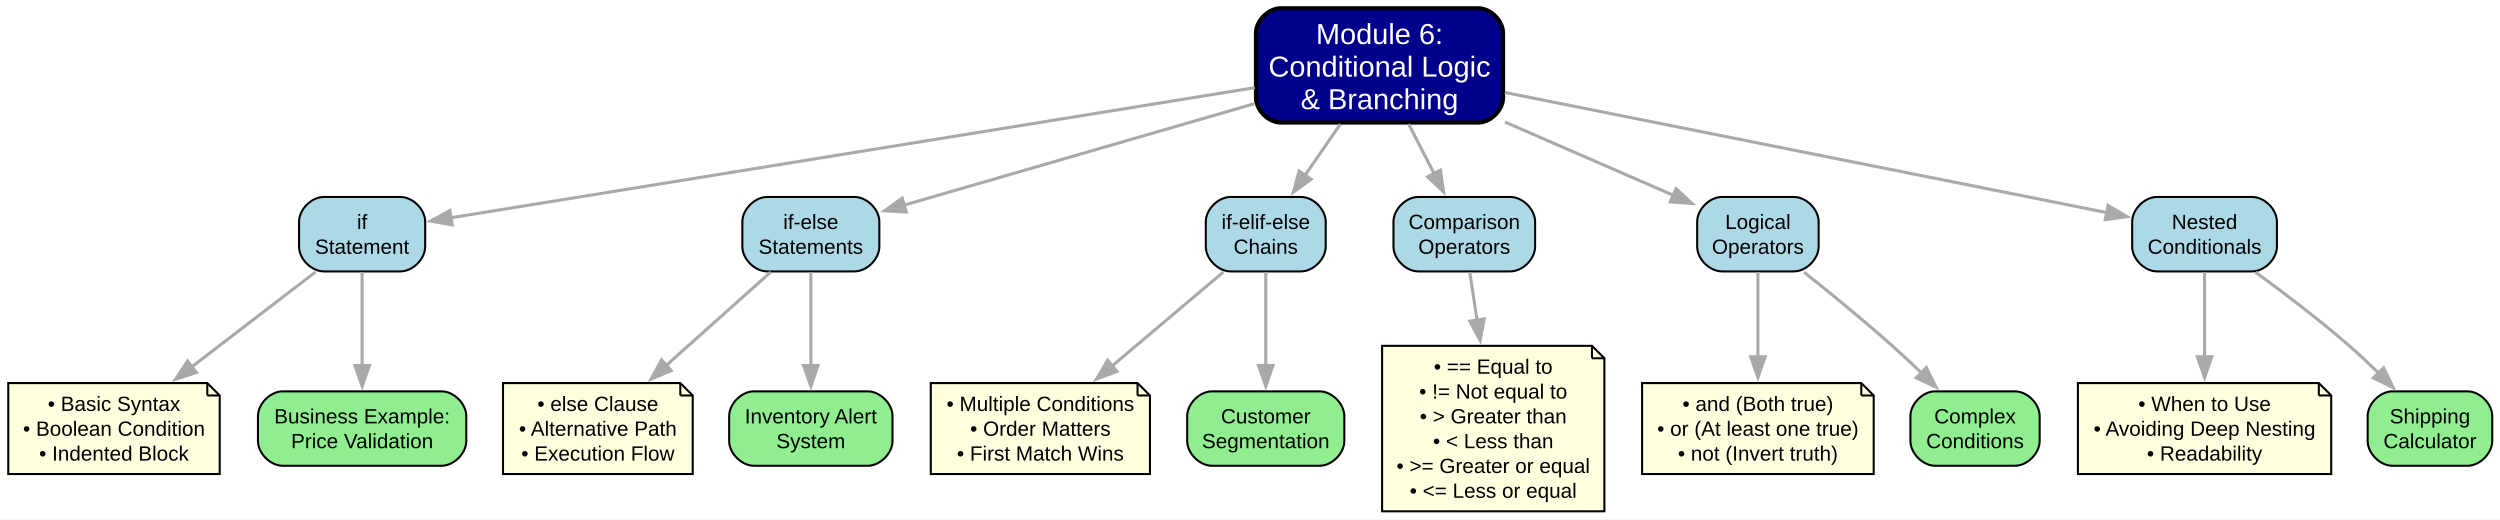
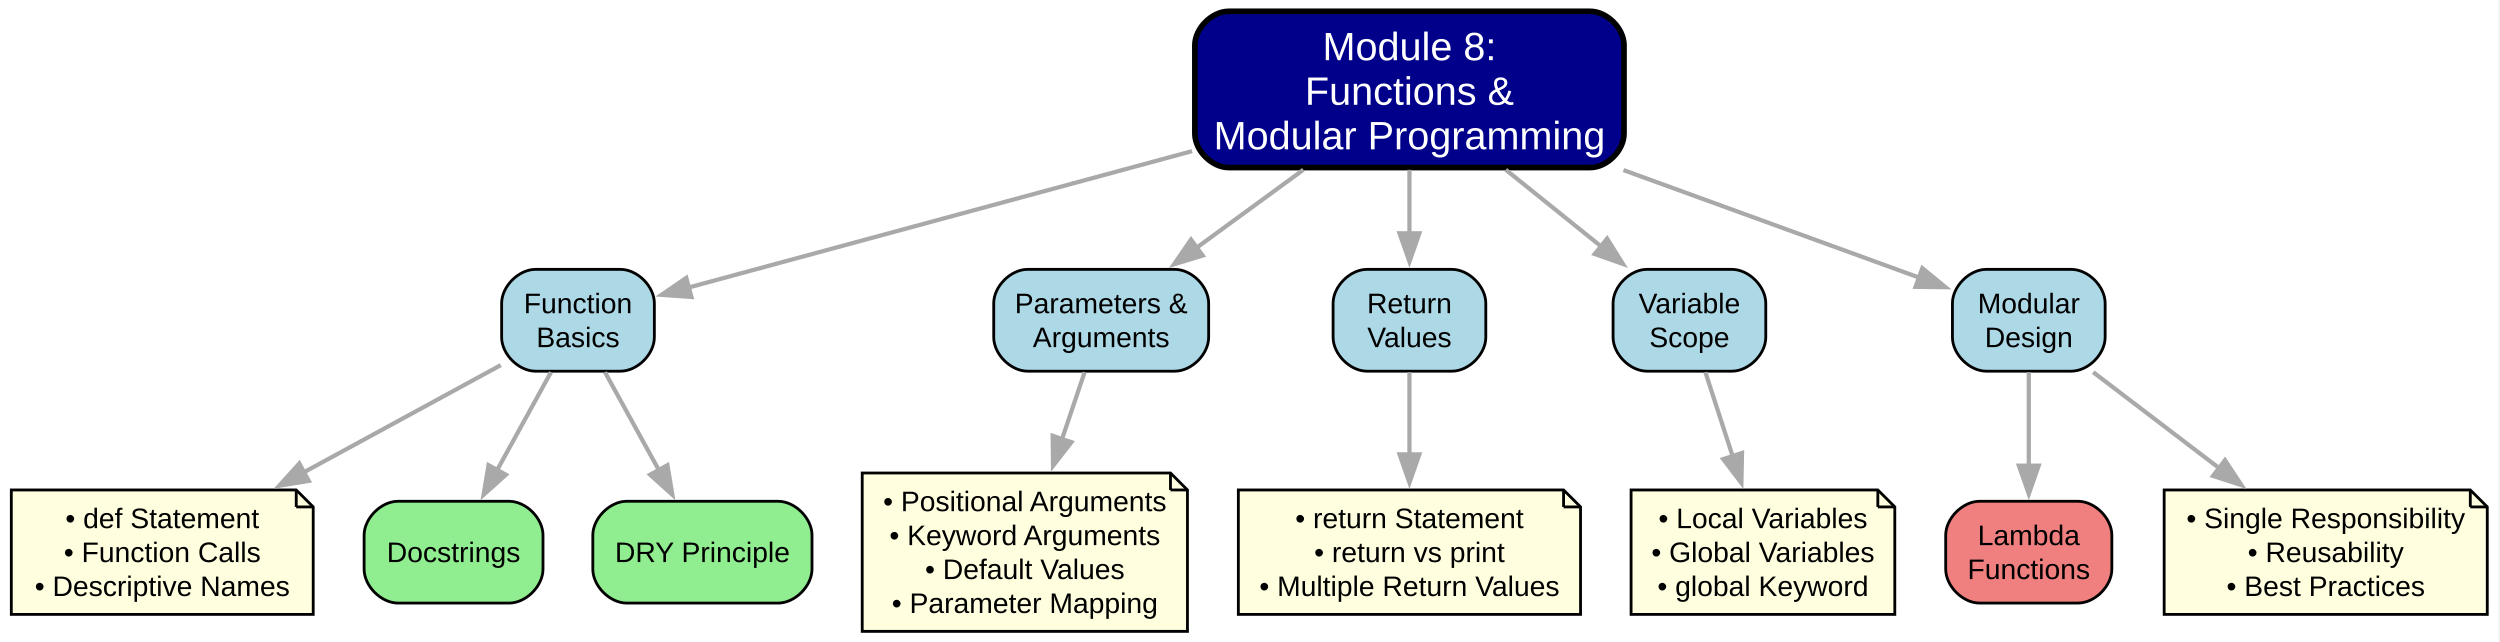
- <svg xmlns="http://www.w3.org/2000/svg" width="1209pt" height="251pt" viewBox="0.00 0.00 1209.00 251.00">
-   <g id="graph0" class="graph" transform="scale(1 1) rotate(0) translate(4 247.25)">
-     <polygon fill="white" stroke="none" points="-4,4 -4,-247.25 1205.25,-247.25 1205.25,4 -4,4" />
+ <svg xmlns="http://www.w3.org/2000/svg" width="884pt" height="227pt" viewBox="0.00 0.00 884.00 227.00">
+   <g id="graph0" class="graph" transform="scale(1 1) rotate(0) translate(4 223.25)">
+     <polygon fill="white" stroke="none" points="-4,4 -4,-223.25 879.5,-223.25 879.5,4 -4,4" />
    <g id="node1" class="node">
-       <path fill="darkblue" stroke="black" stroke-width="2" d="M710.88,-243.25C710.88,-243.25 615.38,-243.25 615.38,-243.25 609.38,-243.25 603.38,-237.25 603.38,-231.25 603.38,-231.25 603.38,-200 603.38,-200 603.38,-194 609.38,-188 615.38,-188 615.38,-188 710.88,-188 710.88,-188 716.88,-188 722.88,-194 722.88,-200 722.88,-200 722.88,-231.25 722.88,-231.25 722.88,-237.25 716.88,-243.25 710.88,-243.25" />
-       <text xml:space="preserve" text-anchor="middle" x="663.12" y="-225.95" font-family="Arial" font-size="14.00" fill="white">Module 6:</text>
-       <text xml:space="preserve" text-anchor="middle" x="663.12" y="-210.2" font-family="Arial" font-size="14.00" fill="white">Conditional Logic</text>
-       <text xml:space="preserve" text-anchor="middle" x="663.12" y="-194.45" font-family="Arial" font-size="14.00" fill="white">&amp; Branching</text>
+       <path fill="darkblue" stroke="black" stroke-width="2" d="M558.25,-219.25C558.25,-219.25 430.5,-219.25 430.5,-219.25 424.5,-219.25 418.5,-213.25 418.5,-207.25 418.5,-207.25 418.5,-176 418.5,-176 418.5,-170 424.5,-164 430.5,-164 430.5,-164 558.25,-164 558.25,-164 564.25,-164 570.25,-170 570.25,-176 570.25,-176 570.25,-207.25 570.25,-207.25 570.25,-213.25 564.25,-219.25 558.25,-219.25" />
+       <text xml:space="preserve" text-anchor="middle" x="494.38" y="-201.95" font-family="Arial" font-size="14.00" fill="white">Module 8:</text>
+       <text xml:space="preserve" text-anchor="middle" x="494.38" y="-186.2" font-family="Arial" font-size="14.00" fill="white">Functions &amp;</text>
+       <text xml:space="preserve" text-anchor="middle" x="494.38" y="-170.45" font-family="Arial" font-size="14.00" fill="white">Modular Programming</text>
    </g>
    <g id="node2" class="node">
-       <path fill="lightblue" stroke="black" d="M189.62,-152C189.62,-152 152.62,-152 152.62,-152 146.62,-152 140.62,-146 140.62,-140 140.62,-140 140.62,-128 140.62,-128 140.62,-122 146.62,-116 152.62,-116 152.62,-116 189.62,-116 189.62,-116 195.62,-116 201.62,-122 201.62,-128 201.62,-128 201.62,-140 201.62,-140 201.62,-146 195.62,-152 189.62,-152" />
-       <text xml:space="preserve" text-anchor="middle" x="171.12" y="-136.5" font-family="Arial" font-size="10.00">if</text>
-       <text xml:space="preserve" text-anchor="middle" x="171.12" y="-124.5" font-family="Arial" font-size="10.00">Statement</text>
+       <path fill="lightblue" stroke="black" d="M215.38,-128C215.38,-128 185.38,-128 185.38,-128 179.38,-128 173.38,-122 173.38,-116 173.38,-116 173.38,-104 173.38,-104 173.38,-98 179.38,-92 185.38,-92 185.38,-92 215.38,-92 215.38,-92 221.38,-92 227.38,-98 227.38,-104 227.38,-104 227.38,-116 227.38,-116 227.38,-122 221.38,-128 215.38,-128" />
+       <text xml:space="preserve" text-anchor="middle" x="200.38" y="-112.5" font-family="Arial" font-size="10.00">Function</text>
+       <text xml:space="preserve" text-anchor="middle" x="200.38" y="-100.5" font-family="Arial" font-size="10.00">Basics</text>
    </g>
    <g id="edge1" class="edge">
-       <path fill="none" stroke="darkgray" stroke-width="1.5" d="M602.8,-204.86C501.93,-188.54 301.5,-156.1 213.84,-141.91" />
-       <polygon fill="darkgray" stroke="darkgray" stroke-width="1.5" points="214.67,-138.5 204.24,-140.36 213.55,-145.41 214.67,-138.5" />
+       <path fill="none" stroke="darkgray" stroke-width="1.5" d="M417.51,-169.81C360.32,-154.32 284.62,-133.82 239.37,-121.56" />
+       <polygon fill="darkgray" stroke="darkgray" stroke-width="1.5" points="240.49,-118.24 229.92,-119 238.66,-125 240.49,-118.24" />
    </g>
    <g id="node3" class="node">
-       <path fill="lightblue" stroke="black" d="M409.25,-152C409.25,-152 367,-152 367,-152 361,-152 355,-146 355,-140 355,-140 355,-128 355,-128 355,-122 361,-116 367,-116 367,-116 409.25,-116 409.25,-116 415.25,-116 421.25,-122 421.25,-128 421.25,-128 421.25,-140 421.25,-140 421.25,-146 415.25,-152 409.25,-152" />
-       <text xml:space="preserve" text-anchor="middle" x="388.12" y="-136.5" font-family="Arial" font-size="10.00">if-else</text>
-       <text xml:space="preserve" text-anchor="middle" x="388.12" y="-124.5" font-family="Arial" font-size="10.00">Statements</text>
+       <path fill="lightblue" stroke="black" d="M411.38,-128C411.38,-128 359.38,-128 359.38,-128 353.38,-128 347.38,-122 347.38,-116 347.38,-116 347.38,-104 347.38,-104 347.38,-98 353.38,-92 359.38,-92 359.38,-92 411.38,-92 411.38,-92 417.38,-92 423.38,-98 423.38,-104 423.38,-104 423.38,-116 423.38,-116 423.38,-122 417.38,-128 411.38,-128" />
+       <text xml:space="preserve" text-anchor="middle" x="385.38" y="-112.5" font-family="Arial" font-size="10.00">Parameters &amp;</text>
+       <text xml:space="preserve" text-anchor="middle" x="385.38" y="-100.5" font-family="Arial" font-size="10.00">Arguments</text>
    </g>
    <g id="edge2" class="edge">
-       <path fill="none" stroke="darkgray" stroke-width="1.5" d="M602.43,-197.05C551.32,-182.25 479.37,-161.42 433.23,-148.06" />
-       <polygon fill="darkgray" stroke="darkgray" stroke-width="1.5" points="434.28,-144.72 423.7,-145.3 432.33,-151.44 434.28,-144.72" />
+       <path fill="none" stroke="darkgray" stroke-width="1.5" d="M456.86,-163.22C444.55,-154.23 430.94,-144.29 418.94,-135.52" />
+       <polygon fill="darkgray" stroke="darkgray" stroke-width="1.5" points="421.27,-132.89 411.13,-129.81 417.14,-138.54 421.27,-132.89" />
    </g>
    <g id="node4" class="node">
-       <path fill="lightblue" stroke="black" d="M625.12,-152C625.12,-152 591.12,-152 591.12,-152 585.12,-152 579.12,-146 579.12,-140 579.12,-140 579.12,-128 579.12,-128 579.12,-122 585.12,-116 591.12,-116 591.12,-116 625.12,-116 625.12,-116 631.12,-116 637.12,-122 637.12,-128 637.12,-128 637.12,-140 637.12,-140 637.12,-146 631.12,-152 625.12,-152" />
-       <text xml:space="preserve" text-anchor="middle" x="608.12" y="-136.5" font-family="Arial" font-size="10.00">if-elif-else</text>
-       <text xml:space="preserve" text-anchor="middle" x="608.12" y="-124.5" font-family="Arial" font-size="10.00">Chains</text>
+       <path fill="lightblue" stroke="black" d="M509.38,-128C509.38,-128 479.38,-128 479.38,-128 473.38,-128 467.38,-122 467.38,-116 467.38,-116 467.38,-104 467.38,-104 467.38,-98 473.38,-92 479.38,-92 479.38,-92 509.38,-92 509.38,-92 515.38,-92 521.38,-98 521.38,-104 521.38,-104 521.38,-116 521.38,-116 521.38,-122 515.38,-128 509.38,-128" />
+       <text xml:space="preserve" text-anchor="middle" x="494.38" y="-112.5" font-family="Arial" font-size="10.00">Return</text>
+       <text xml:space="preserve" text-anchor="middle" x="494.38" y="-100.5" font-family="Arial" font-size="10.00">Values</text>
    </g>
    <g id="edge3" class="edge">
-       <path fill="none" stroke="darkgray" stroke-width="1.5" d="M644.2,-187.22C638.67,-179.22 632.62,-170.46 627.09,-162.45" />
-       <polygon fill="darkgray" stroke="darkgray" stroke-width="1.5" points="630.05,-160.58 621.49,-154.34 624.29,-164.56 630.05,-160.58" />
+       <path fill="none" stroke="darkgray" stroke-width="1.5" d="M494.38,-163.22C494.38,-155.93 494.38,-148.03 494.38,-140.63" />
+       <polygon fill="darkgray" stroke="darkgray" stroke-width="1.5" points="497.88,-140.74 494.38,-130.74 490.88,-140.74 497.88,-140.74" />
    </g>
    <g id="node5" class="node">
-       <path fill="lightblue" stroke="black" d="M726.38,-152C726.38,-152 681.88,-152 681.88,-152 675.88,-152 669.88,-146 669.88,-140 669.88,-140 669.88,-128 669.88,-128 669.88,-122 675.88,-116 681.88,-116 681.88,-116 726.38,-116 726.38,-116 732.38,-116 738.38,-122 738.38,-128 738.38,-128 738.38,-140 738.38,-140 738.38,-146 732.38,-152 726.38,-152" />
-       <text xml:space="preserve" text-anchor="middle" x="704.12" y="-136.5" font-family="Arial" font-size="10.00">Comparison</text>
-       <text xml:space="preserve" text-anchor="middle" x="704.12" y="-124.5" font-family="Arial" font-size="10.00">Operators</text>
+       <path fill="lightblue" stroke="black" d="M608.38,-128C608.38,-128 578.38,-128 578.38,-128 572.38,-128 566.38,-122 566.38,-116 566.38,-116 566.38,-104 566.38,-104 566.38,-98 572.38,-92 578.38,-92 578.38,-92 608.38,-92 608.38,-92 614.38,-92 620.38,-98 620.38,-104 620.38,-104 620.38,-116 620.38,-116 620.38,-122 614.38,-128 608.38,-128" />
+       <text xml:space="preserve" text-anchor="middle" x="593.38" y="-112.5" font-family="Arial" font-size="10.00">Variable</text>
+       <text xml:space="preserve" text-anchor="middle" x="593.38" y="-100.5" font-family="Arial" font-size="10.00">Scope</text>
    </g>
    <g id="edge4" class="edge">
-       <path fill="none" stroke="darkgray" stroke-width="1.5" d="M677.23,-187.22C681.22,-179.49 685.56,-171.05 689.57,-163.27" />
-       <polygon fill="darkgray" stroke="darkgray" stroke-width="1.5" points="692.62,-164.99 694.09,-154.49 686.4,-161.78 692.62,-164.99" />
+       <path fill="none" stroke="darkgray" stroke-width="1.5" d="M528.45,-163.22C539.41,-154.41 551.49,-144.69 562.23,-136.05" />
+       <polygon fill="darkgray" stroke="darkgray" stroke-width="1.5" points="564.28,-138.89 569.88,-129.9 559.89,-133.44 564.28,-138.89" />
    </g>
    <g id="node6" class="node">
-       <path fill="lightblue" stroke="black" d="M863.5,-152C863.5,-152 828.75,-152 828.75,-152 822.75,-152 816.75,-146 816.75,-140 816.75,-140 816.75,-128 816.75,-128 816.75,-122 822.75,-116 828.75,-116 828.75,-116 863.5,-116 863.5,-116 869.5,-116 875.5,-122 875.5,-128 875.5,-128 875.5,-140 875.5,-140 875.5,-146 869.5,-152 863.5,-152" />
-       <text xml:space="preserve" text-anchor="middle" x="846.12" y="-136.5" font-family="Arial" font-size="10.00">Logical</text>
-       <text xml:space="preserve" text-anchor="middle" x="846.12" y="-124.5" font-family="Arial" font-size="10.00">Operators</text>
+       <path fill="lightblue" stroke="black" d="M728.38,-128C728.38,-128 698.38,-128 698.38,-128 692.38,-128 686.38,-122 686.38,-116 686.38,-116 686.38,-104 686.38,-104 686.38,-98 692.38,-92 698.38,-92 698.38,-92 728.38,-92 728.38,-92 734.38,-92 740.38,-98 740.38,-104 740.38,-104 740.38,-116 740.38,-116 740.38,-122 734.38,-128 728.38,-128" />
+       <text xml:space="preserve" text-anchor="middle" x="713.38" y="-112.5" font-family="Arial" font-size="10.00">Modular</text>
+       <text xml:space="preserve" text-anchor="middle" x="713.38" y="-100.5" font-family="Arial" font-size="10.00">Design</text>
    </g>
    <g id="edge5" class="edge">
-       <path fill="none" stroke="darkgray" stroke-width="1.5" d="M723.81,-188.22C750.54,-176.59 781.25,-163.23 805.21,-152.8" />
-       <polygon fill="darkgray" stroke="darkgray" stroke-width="1.5" points="806.53,-156.05 814.3,-148.85 803.73,-149.63 806.53,-156.05" />
+       <path fill="none" stroke="darkgray" stroke-width="1.5" d="M570.05,-163.11C605.36,-150.27 645.89,-135.54 674.81,-125.02" />
+       <polygon fill="darkgray" stroke="darkgray" stroke-width="1.5" points="675.73,-128.41 683.93,-121.71 673.34,-121.83 675.73,-128.41" />
    </g>
    <g id="node7" class="node">
-       <path fill="lightblue" stroke="black" d="M1085.12,-152C1085.12,-152 1039.12,-152 1039.12,-152 1033.12,-152 1027.12,-146 1027.12,-140 1027.12,-140 1027.12,-128 1027.12,-128 1027.12,-122 1033.12,-116 1039.12,-116 1039.12,-116 1085.12,-116 1085.12,-116 1091.12,-116 1097.12,-122 1097.12,-128 1097.12,-128 1097.12,-140 1097.12,-140 1097.12,-146 1091.12,-152 1085.12,-152" />
-       <text xml:space="preserve" text-anchor="middle" x="1062.12" y="-136.5" font-family="Arial" font-size="10.00">Nested</text>
-       <text xml:space="preserve" text-anchor="middle" x="1062.12" y="-124.5" font-family="Arial" font-size="10.00">Conditionals</text>
+       <polygon fill="lightyellow" stroke="black" points="100.75,-50 0,-50 0,-6 106.75,-6 106.75,-44 100.75,-50" />
+       <polyline fill="none" stroke="black" points="100.75,-50 100.75,-44" />
+       <polyline fill="none" stroke="black" points="106.75,-44 100.75,-44" />
+       <text xml:space="preserve" text-anchor="middle" x="53.38" y="-36.5" font-family="Arial" font-size="10.00">• def Statement</text>
+       <text xml:space="preserve" text-anchor="middle" x="53.38" y="-24.5" font-family="Arial" font-size="10.00">• Function Calls</text>
+       <text xml:space="preserve" text-anchor="middle" x="53.38" y="-12.5" font-family="Arial" font-size="10.00">• Descriptive Names</text>
    </g>
    <g id="edge6" class="edge">
-       <path fill="none" stroke="darkgray" stroke-width="1.5" d="M723.72,-202.53C803.58,-186.6 942.39,-158.9 1014.92,-144.42" />
-       <polygon fill="darkgray" stroke="darkgray" stroke-width="1.5" points="1015.47,-147.88 1024.59,-142.49 1014.1,-141.02 1015.47,-147.88" />
+       <path fill="none" stroke="darkgray" stroke-width="1.5" d="M173.07,-94.14C153.57,-83.53 126.78,-68.95 103.49,-56.27" />
+       <polygon fill="darkgray" stroke="darkgray" stroke-width="1.5" points="105.18,-53.21 94.73,-51.5 101.84,-59.36 105.18,-53.21" />
    </g>
    <g id="node8" class="node">
-       <polygon fill="lightyellow" stroke="black" points="96.25,-62 0,-62 0,-18 102.25,-18 102.25,-56 96.25,-62" />
-       <polyline fill="none" stroke="black" points="96.25,-62 96.25,-56" />
-       <polyline fill="none" stroke="black" points="102.25,-56 96.25,-56" />
-       <text xml:space="preserve" text-anchor="middle" x="51.12" y="-48.5" font-family="Arial" font-size="10.00">• Basic Syntax</text>
-       <text xml:space="preserve" text-anchor="middle" x="51.12" y="-36.5" font-family="Arial" font-size="10.00">• Boolean Condition</text>
-       <text xml:space="preserve" text-anchor="middle" x="51.12" y="-24.5" font-family="Arial" font-size="10.00">• Indented Block</text>
+       <path fill="lightgreen" stroke="black" d="M176,-46C176,-46 136.75,-46 136.75,-46 130.75,-46 124.75,-40 124.75,-34 124.75,-34 124.75,-22 124.75,-22 124.75,-16 130.75,-10 136.75,-10 136.75,-10 176,-10 176,-10 182,-10 188,-16 188,-22 188,-22 188,-34 188,-34 188,-40 182,-46 176,-46" />
+       <text xml:space="preserve" text-anchor="middle" x="156.38" y="-24.5" font-family="Arial" font-size="10.00">Docstrings</text>
    </g>
    <g id="edge7" class="edge">
-       <path fill="none" stroke="darkgray" stroke-width="1.5" d="M148.55,-115.7C131.71,-102.78 108.32,-84.85 88.67,-69.79" />
-       <polygon fill="darkgray" stroke="darkgray" stroke-width="1.5" points="90.95,-67.13 80.89,-63.82 86.7,-72.68 90.95,-67.13" />
+       <path fill="none" stroke="darkgray" stroke-width="1.5" d="M190.83,-91.64C185.23,-81.47 178.04,-68.39 171.67,-56.82" />
+       <polygon fill="darkgray" stroke="darkgray" stroke-width="1.5" points="174.88,-55.39 167,-48.31 168.75,-58.76 174.88,-55.39" />
    </g>
    <g id="node9" class="node">
-       <path fill="lightgreen" stroke="black" d="M209.5,-58C209.5,-58 132.75,-58 132.75,-58 126.75,-58 120.75,-52 120.75,-46 120.75,-46 120.75,-34 120.75,-34 120.75,-28 126.75,-22 132.75,-22 132.75,-22 209.5,-22 209.5,-22 215.5,-22 221.5,-28 221.5,-34 221.5,-34 221.5,-46 221.5,-46 221.5,-52 215.5,-58 209.5,-58" />
-       <text xml:space="preserve" text-anchor="middle" x="171.12" y="-42.5" font-family="Arial" font-size="10.00">Business Example:</text>
-       <text xml:space="preserve" text-anchor="middle" x="171.12" y="-30.5" font-family="Arial" font-size="10.00">Price Validation</text>
+       <path fill="lightgreen" stroke="black" d="M271.12,-46C271.12,-46 217.62,-46 217.62,-46 211.62,-46 205.62,-40 205.62,-34 205.62,-34 205.62,-22 205.62,-22 205.62,-16 211.62,-10 217.62,-10 217.62,-10 271.12,-10 271.12,-10 277.12,-10 283.12,-16 283.12,-22 283.12,-22 283.12,-34 283.12,-34 283.12,-40 277.12,-46 271.12,-46" />
+       <text xml:space="preserve" text-anchor="middle" x="244.38" y="-24.5" font-family="Arial" font-size="10.00">DRY Principle</text>
    </g>
    <g id="edge8" class="edge">
-       <path fill="none" stroke="darkgray" stroke-width="1.5" d="M171.12,-115.7C171.12,-102.97 171.12,-85.38 171.12,-70.46" />
-       <polygon fill="darkgray" stroke="darkgray" stroke-width="1.5" points="174.63,-70.5 171.13,-60.5 167.63,-70.5 174.63,-70.5" />
+       <path fill="none" stroke="darkgray" stroke-width="1.5" d="M209.92,-91.64C215.52,-81.47 222.71,-68.39 229.08,-56.82" />
+       <polygon fill="darkgray" stroke="darkgray" stroke-width="1.5" points="232,-58.76 233.75,-48.31 225.87,-55.39 232,-58.76" />
    </g>
    <g id="node10" class="node">
-       <polygon fill="lightyellow" stroke="black" points="325,-62 239.25,-62 239.25,-18 331,-18 331,-56 325,-62" />
-       <polyline fill="none" stroke="black" points="325,-62 325,-56" />
-       <polyline fill="none" stroke="black" points="331,-56 325,-56" />
-       <text xml:space="preserve" text-anchor="middle" x="285.12" y="-48.5" font-family="Arial" font-size="10.00">• else Clause</text>
-       <text xml:space="preserve" text-anchor="middle" x="285.12" y="-36.5" font-family="Arial" font-size="10.00">• Alternative Path</text>
-       <text xml:space="preserve" text-anchor="middle" x="285.12" y="-24.5" font-family="Arial" font-size="10.00">• Execution Flow</text>
+       <polygon fill="lightyellow" stroke="black" points="409.88,-56 300.88,-56 300.88,0 415.88,0 415.88,-50 409.88,-56" />
+       <polyline fill="none" stroke="black" points="409.88,-56 409.88,-50" />
+       <polyline fill="none" stroke="black" points="415.88,-50 409.88,-50" />
+       <text xml:space="preserve" text-anchor="middle" x="358.38" y="-42.5" font-family="Arial" font-size="10.00">• Positional Arguments</text>
+       <text xml:space="preserve" text-anchor="middle" x="358.38" y="-30.5" font-family="Arial" font-size="10.00">• Keyword Arguments</text>
+       <text xml:space="preserve" text-anchor="middle" x="358.38" y="-18.5" font-family="Arial" font-size="10.00">• Default Values</text>
+       <text xml:space="preserve" text-anchor="middle" x="358.38" y="-6.5" font-family="Arial" font-size="10.00">• Parameter Mapping</text>
    </g>
    <g id="edge9" class="edge">
-       <path fill="none" stroke="darkgray" stroke-width="1.5" d="M368.75,-115.7C354.49,-102.96 334.76,-85.34 318.05,-70.41" />
-       <polygon fill="darkgray" stroke="darkgray" stroke-width="1.5" points="320.61,-68 310.82,-63.95 315.95,-73.22 320.61,-68" />
+       <path fill="none" stroke="darkgray" stroke-width="1.5" d="M379.52,-91.64C377.16,-84.64 374.33,-76.27 371.52,-67.96" />
+       <polygon fill="darkgray" stroke="darkgray" stroke-width="1.5" points="374.86,-66.9 368.35,-58.54 368.23,-69.14 374.86,-66.9" />
    </g>
    <g id="node11" class="node">
-       <path fill="lightgreen" stroke="black" d="M415.62,-58C415.62,-58 360.62,-58 360.62,-58 354.62,-58 348.62,-52 348.62,-46 348.62,-46 348.62,-34 348.62,-34 348.62,-28 354.62,-22 360.62,-22 360.62,-22 415.62,-22 415.62,-22 421.62,-22 427.62,-28 427.62,-34 427.62,-34 427.62,-46 427.62,-46 427.62,-52 421.62,-58 415.62,-58" />
-       <text xml:space="preserve" text-anchor="middle" x="388.12" y="-42.5" font-family="Arial" font-size="10.00">Inventory Alert</text>
-       <text xml:space="preserve" text-anchor="middle" x="388.12" y="-30.5" font-family="Arial" font-size="10.00">System</text>
+       <polygon fill="lightyellow" stroke="black" points="548.88,-50 433.88,-50 433.88,-6 554.88,-6 554.88,-44 548.88,-50" />
+       <polyline fill="none" stroke="black" points="548.88,-50 548.88,-44" />
+       <polyline fill="none" stroke="black" points="554.88,-44 548.88,-44" />
+       <text xml:space="preserve" text-anchor="middle" x="494.38" y="-36.5" font-family="Arial" font-size="10.00">• return Statement</text>
+       <text xml:space="preserve" text-anchor="middle" x="494.38" y="-24.5" font-family="Arial" font-size="10.00">• return vs print</text>
+       <text xml:space="preserve" text-anchor="middle" x="494.38" y="-12.5" font-family="Arial" font-size="10.00">• Multiple Return Values</text>
    </g>
    <g id="edge10" class="edge">
-       <path fill="none" stroke="darkgray" stroke-width="1.5" d="M388.12,-115.7C388.12,-102.97 388.12,-85.38 388.12,-70.46" />
-       <polygon fill="darkgray" stroke="darkgray" stroke-width="1.5" points="391.63,-70.5 388.13,-60.5 384.63,-70.5 391.63,-70.5" />
+       <path fill="none" stroke="darkgray" stroke-width="1.5" d="M494.38,-91.64C494.38,-83.11 494.38,-72.53 494.38,-62.51" />
+       <polygon fill="darkgray" stroke="darkgray" stroke-width="1.5" points="497.88,-62.58 494.38,-52.58 490.88,-62.58 497.88,-62.58" />
    </g>
    <g id="node12" class="node">
-       <polygon fill="lightyellow" stroke="black" points="546.12,-62 446.12,-62 446.12,-18 552.12,-18 552.12,-56 546.12,-62" />
-       <polyline fill="none" stroke="black" points="546.12,-62 546.12,-56" />
-       <polyline fill="none" stroke="black" points="552.12,-56 546.12,-56" />
-       <text xml:space="preserve" text-anchor="middle" x="499.12" y="-48.5" font-family="Arial" font-size="10.00">• Multiple Conditions</text>
-       <text xml:space="preserve" text-anchor="middle" x="499.12" y="-36.5" font-family="Arial" font-size="10.00">• Order Matters</text>
-       <text xml:space="preserve" text-anchor="middle" x="499.12" y="-24.5" font-family="Arial" font-size="10.00">• First Match Wins</text>
+       <polygon fill="lightyellow" stroke="black" points="660,-50 572.75,-50 572.75,-6 666,-6 666,-44 660,-50" />
+       <polyline fill="none" stroke="black" points="660,-50 660,-44" />
+       <polyline fill="none" stroke="black" points="666,-44 660,-44" />
+       <text xml:space="preserve" text-anchor="middle" x="619.38" y="-36.5" font-family="Arial" font-size="10.00">• Local Variables</text>
+       <text xml:space="preserve" text-anchor="middle" x="619.38" y="-24.5" font-family="Arial" font-size="10.00">• Global Variables</text>
+       <text xml:space="preserve" text-anchor="middle" x="619.38" y="-12.5" font-family="Arial" font-size="10.00">• global Keyword</text>
    </g>
    <g id="edge11" class="edge">
-       <path fill="none" stroke="darkgray" stroke-width="1.5" d="M587.62,-115.7C572.39,-102.84 551.27,-85.01 533.47,-69.99" />
-       <polygon fill="darkgray" stroke="darkgray" stroke-width="1.5" points="536.16,-67.68 526.26,-63.9 531.64,-73.03 536.16,-67.68" />
+       <path fill="none" stroke="darkgray" stroke-width="1.5" d="M599.02,-91.64C601.85,-82.92 605.38,-72.06 608.7,-61.84" />
+       <polygon fill="darkgray" stroke="darkgray" stroke-width="1.5" points="611.98,-63.07 611.75,-52.47 605.33,-60.9 611.98,-63.07" />
    </g>
    <g id="node13" class="node">
-       <path fill="lightgreen" stroke="black" d="M634.12,-58C634.12,-58 582.12,-58 582.12,-58 576.12,-58 570.12,-52 570.12,-46 570.12,-46 570.12,-34 570.12,-34 570.12,-28 576.12,-22 582.12,-22 582.12,-22 634.12,-22 634.12,-22 640.12,-22 646.12,-28 646.12,-34 646.12,-34 646.12,-46 646.12,-46 646.12,-52 640.12,-58 634.12,-58" />
-       <text xml:space="preserve" text-anchor="middle" x="608.12" y="-42.5" font-family="Arial" font-size="10.00">Customer</text>
-       <text xml:space="preserve" text-anchor="middle" x="608.12" y="-30.5" font-family="Arial" font-size="10.00">Segmentation</text>
+       <path fill="lightcoral" stroke="black" d="M730.75,-46C730.75,-46 696,-46 696,-46 690,-46 684,-40 684,-34 684,-34 684,-22 684,-22 684,-16 690,-10 696,-10 696,-10 730.75,-10 730.75,-10 736.75,-10 742.75,-16 742.75,-22 742.75,-22 742.75,-34 742.75,-34 742.75,-40 736.75,-46 730.75,-46" />
+       <text xml:space="preserve" text-anchor="middle" x="713.38" y="-30.5" font-family="Arial" font-size="10.00">Lambda</text>
+       <text xml:space="preserve" text-anchor="middle" x="713.38" y="-18.5" font-family="Arial" font-size="10.00">Functions</text>
    </g>
    <g id="edge12" class="edge">
-       <path fill="none" stroke="darkgray" stroke-width="1.5" d="M608.12,-115.7C608.12,-102.97 608.12,-85.38 608.12,-70.46" />
-       <polygon fill="darkgray" stroke="darkgray" stroke-width="1.5" points="611.63,-70.5 608.13,-60.5 604.63,-70.5 611.63,-70.5" />
+       <path fill="none" stroke="darkgray" stroke-width="1.5" d="M713.38,-91.64C713.38,-81.89 713.38,-69.47 713.38,-58.26" />
+       <polygon fill="darkgray" stroke="darkgray" stroke-width="1.5" points="716.88,-58.6 713.38,-48.6 709.88,-58.6 716.88,-58.6" />
    </g>
    <g id="node14" class="node">
-       <polygon fill="lightyellow" stroke="black" points="765.88,-80 664.38,-80 664.38,0 771.88,0 771.88,-74 765.88,-80" />
-       <polyline fill="none" stroke="black" points="765.88,-80 765.88,-74" />
-       <polyline fill="none" stroke="black" points="771.88,-74 765.88,-74" />
-       <text xml:space="preserve" text-anchor="middle" x="718.12" y="-66.5" font-family="Arial" font-size="10.00">• == Equal to</text>
-       <text xml:space="preserve" text-anchor="middle" x="718.12" y="-54.5" font-family="Arial" font-size="10.00">• != Not equal to</text>
-       <text xml:space="preserve" text-anchor="middle" x="718.12" y="-42.5" font-family="Arial" font-size="10.00">• &gt; Greater than</text>
-       <text xml:space="preserve" text-anchor="middle" x="718.12" y="-30.5" font-family="Arial" font-size="10.00">• &lt; Less than</text>
-       <text xml:space="preserve" text-anchor="middle" x="718.12" y="-18.5" font-family="Arial" font-size="10.00">• &gt;= Greater or equal</text>
-       <text xml:space="preserve" text-anchor="middle" x="718.12" y="-6.5" font-family="Arial" font-size="10.00">• &lt;= Less or equal</text>
+       <polygon fill="lightyellow" stroke="black" points="869.5,-50 761.25,-50 761.25,-6 875.5,-6 875.5,-44 869.5,-50" />
+       <polyline fill="none" stroke="black" points="869.5,-50 869.5,-44" />
+       <polyline fill="none" stroke="black" points="875.5,-44 869.5,-44" />
+       <text xml:space="preserve" text-anchor="middle" x="818.38" y="-36.5" font-family="Arial" font-size="10.00">• Single Responsibility</text>
+       <text xml:space="preserve" text-anchor="middle" x="818.38" y="-24.5" font-family="Arial" font-size="10.00">• Reusability</text>
+       <text xml:space="preserve" text-anchor="middle" x="818.38" y="-12.5" font-family="Arial" font-size="10.00">• Best Practices</text>
    </g>
    <g id="edge13" class="edge">
-       <path fill="none" stroke="darkgray" stroke-width="1.5" d="M706.76,-115.7C707.79,-108.9 709.04,-100.72 710.32,-92.3" />
-       <polygon fill="darkgray" stroke="darkgray" stroke-width="1.5" points="713.75,-93.01 711.8,-82.59 706.83,-91.95 713.75,-93.01" />
-     </g>
-     <g id="node15" class="node">
-       <polygon fill="lightyellow" stroke="black" points="896.12,-62 790.12,-62 790.12,-18 902.12,-18 902.12,-56 896.12,-62" />
-       <polyline fill="none" stroke="black" points="896.12,-62 896.12,-56" />
-       <polyline fill="none" stroke="black" points="902.12,-56 896.12,-56" />
-       <text xml:space="preserve" text-anchor="middle" x="846.12" y="-48.5" font-family="Arial" font-size="10.00">• and (Both true)</text>
-       <text xml:space="preserve" text-anchor="middle" x="846.12" y="-36.5" font-family="Arial" font-size="10.00">• or (At least one true)</text>
-       <text xml:space="preserve" text-anchor="middle" x="846.12" y="-24.5" font-family="Arial" font-size="10.00">• not (Invert truth)</text>
-     </g>
-     <g id="edge14" class="edge">
-       <path fill="none" stroke="darkgray" stroke-width="1.5" d="M846.12,-115.7C846.12,-104.14 846.12,-88.56 846.12,-74.62" />
-       <polygon fill="darkgray" stroke="darkgray" stroke-width="1.5" points="849.63,-74.71 846.13,-64.71 842.63,-74.71 849.63,-74.71" />
-     </g>
-     <g id="node16" class="node">
-       <path fill="lightgreen" stroke="black" d="M970.38,-58C970.38,-58 931.88,-58 931.88,-58 925.88,-58 919.88,-52 919.88,-46 919.88,-46 919.88,-34 919.88,-34 919.88,-28 925.88,-22 931.88,-22 931.88,-22 970.38,-22 970.38,-22 976.38,-22 982.38,-28 982.38,-34 982.38,-34 982.38,-46 982.38,-46 982.38,-52 976.38,-58 970.38,-58" />
-       <text xml:space="preserve" text-anchor="middle" x="951.12" y="-42.5" font-family="Arial" font-size="10.00">Complex</text>
-       <text xml:space="preserve" text-anchor="middle" x="951.12" y="-30.5" font-family="Arial" font-size="10.00">Conditions</text>
-     </g>
-     <g id="edge15" class="edge">
-       <path fill="none" stroke="darkgray" stroke-width="1.5" d="M868.49,-115.57C881.22,-105.45 897.33,-92.31 911.12,-80 915.8,-75.83 920.66,-71.28 925.32,-66.81" />
-       <polygon fill="darkgray" stroke="darkgray" stroke-width="1.5" points="927.58,-69.5 932.3,-60.01 922.69,-64.49 927.58,-69.5" />
-     </g>
-     <g id="node17" class="node">
-       <polygon fill="lightyellow" stroke="black" points="1117.38,-62 1000.88,-62 1000.88,-18 1123.38,-18 1123.38,-56 1117.38,-62" />
-       <polyline fill="none" stroke="black" points="1117.38,-62 1117.38,-56" />
-       <polyline fill="none" stroke="black" points="1123.38,-56 1117.38,-56" />
-       <text xml:space="preserve" text-anchor="middle" x="1062.12" y="-48.5" font-family="Arial" font-size="10.00">• When to Use</text>
-       <text xml:space="preserve" text-anchor="middle" x="1062.12" y="-36.5" font-family="Arial" font-size="10.00">• Avoiding Deep Nesting</text>
-       <text xml:space="preserve" text-anchor="middle" x="1062.12" y="-24.5" font-family="Arial" font-size="10.00">• Readability</text>
-     </g>
-     <g id="edge16" class="edge">
-       <path fill="none" stroke="darkgray" stroke-width="1.5" d="M1062.12,-115.7C1062.12,-104.14 1062.12,-88.56 1062.12,-74.62" />
-       <polygon fill="darkgray" stroke="darkgray" stroke-width="1.5" points="1065.63,-74.71 1062.13,-64.71 1058.63,-74.71 1065.63,-74.71" />
-     </g>
-     <g id="node18" class="node">
-       <path fill="lightgreen" stroke="black" d="M1189.25,-58C1189.25,-58 1153,-58 1153,-58 1147,-58 1141,-52 1141,-46 1141,-46 1141,-34 1141,-34 1141,-28 1147,-22 1153,-22 1153,-22 1189.25,-22 1189.25,-22 1195.25,-22 1201.25,-28 1201.25,-34 1201.25,-34 1201.25,-46 1201.25,-46 1201.25,-52 1195.25,-58 1189.25,-58" />
-       <text xml:space="preserve" text-anchor="middle" x="1171.12" y="-42.5" font-family="Arial" font-size="10.00">Shipping</text>
-       <text xml:space="preserve" text-anchor="middle" x="1171.12" y="-30.5" font-family="Arial" font-size="10.00">Calculator</text>
-     </g>
-     <g id="edge17" class="edge">
-       <path fill="none" stroke="darkgray" stroke-width="1.5" d="M1086.74,-115.64C1100.46,-105.65 1117.64,-92.62 1132.12,-80 1136.88,-75.86 1141.76,-71.27 1146.4,-66.74" />
-       <polygon fill="darkgray" stroke="darkgray" stroke-width="1.5" points="1148.71,-69.38 1153.31,-59.83 1143.76,-64.43 1148.71,-69.38" />
+       <path fill="none" stroke="darkgray" stroke-width="1.5" d="M736.16,-91.64C749.22,-81.69 765.94,-68.95 780.89,-57.56" />
+       <polygon fill="darkgray" stroke="darkgray" stroke-width="1.5" points="782.76,-60.53 788.59,-51.69 778.52,-54.97 782.76,-60.53" />
    </g>
  </g>
</svg>
